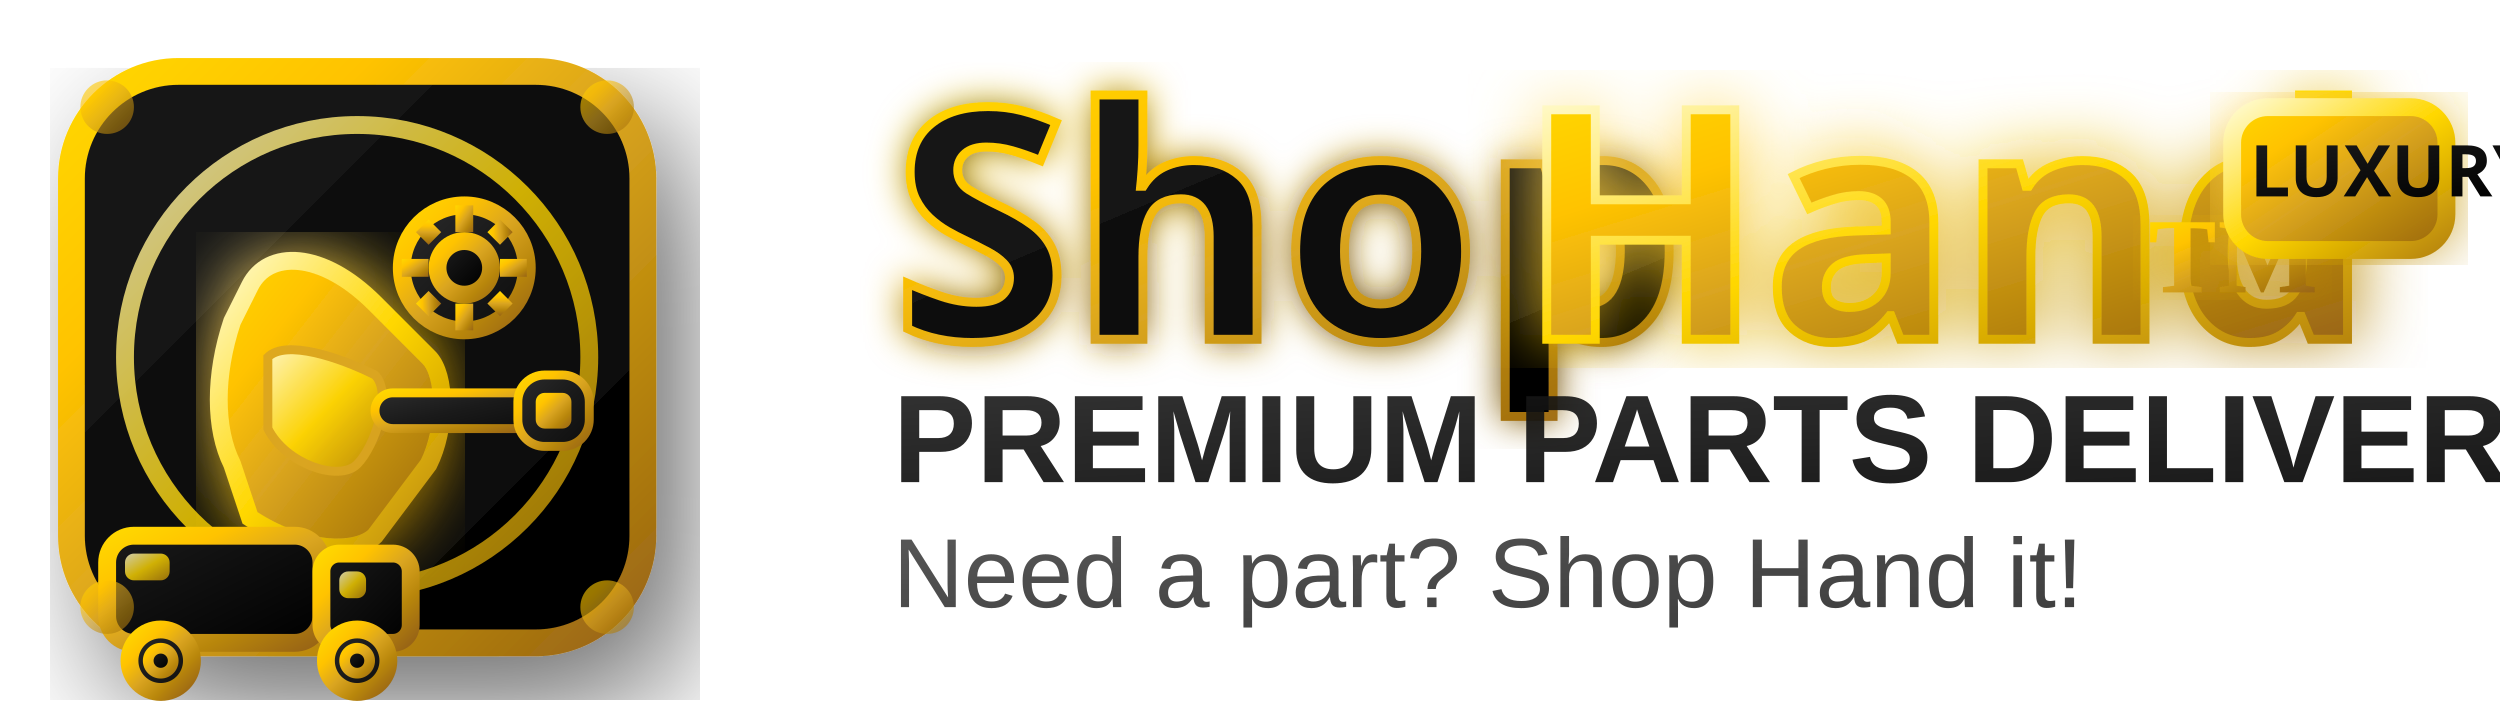
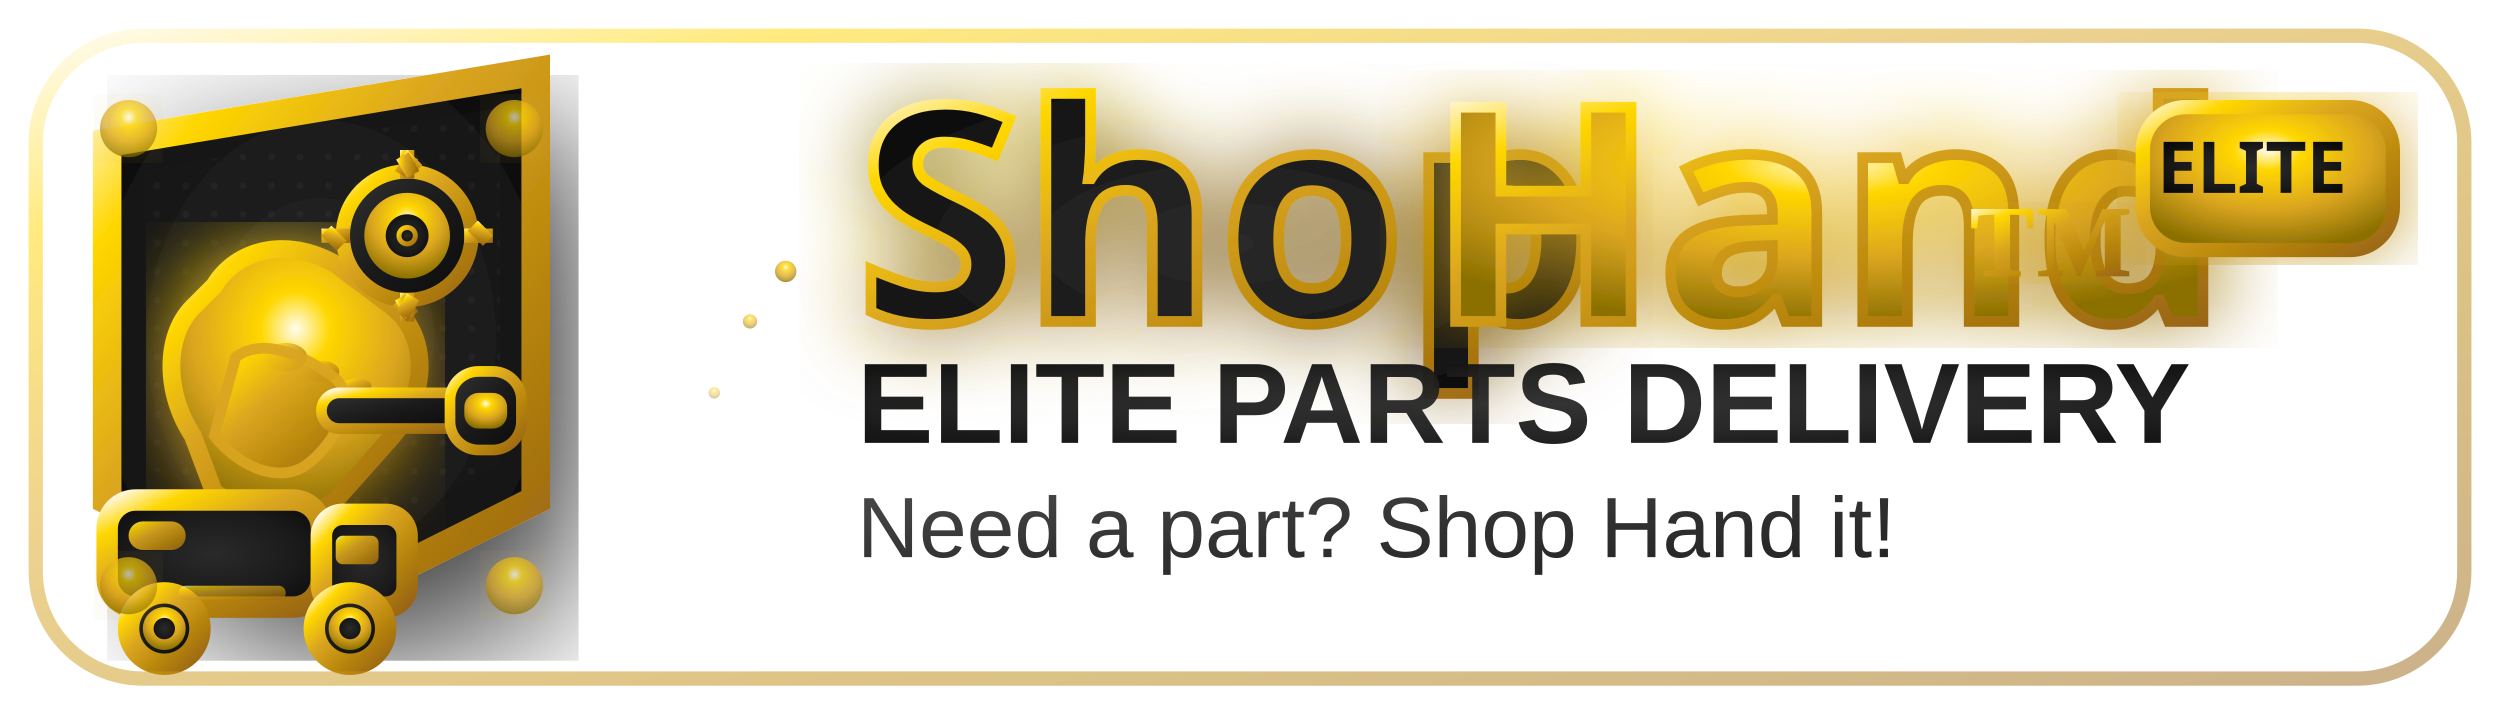
- <svg xmlns="http://www.w3.org/2000/svg" width="280" height="80" viewBox="0 0 280 80">
+ <svg xmlns="http://www.w3.org/2000/svg" width="350" height="100" viewBox="0 0 350 100">
  <defs>
-     <linearGradient id="goldGradient" x1="0%" y1="0%" x2="100%" y2="100%">
-       <stop offset="0%" style="stop-color:#FFD700;stop-opacity:1" />
-       <stop offset="25%" style="stop-color:#FFC300;stop-opacity:1" />
-       <stop offset="50%" style="stop-color:#DAA520;stop-opacity:1" />
-       <stop offset="75%" style="stop-color:#B8860B;stop-opacity:1" />
+     <radialGradient id="goldRadial" cx="50%" cy="30%" r="70%">
+       <stop offset="0%" style="stop-color:#FFFDF0;stop-opacity:1" />
+       <stop offset="20%" style="stop-color:#FFD700;stop-opacity:1" />
+       <stop offset="60%" style="stop-color:#DAA520;stop-opacity:1" />
+       <stop offset="100%" style="stop-color:#8B7000;stop-opacity:1" />
+     </radialGradient>
+     <linearGradient id="goldMetallic" x1="0%" y1="0%" x2="100%" y2="100%">
+       <stop offset="0%" style="stop-color:#FFF8DC;stop-opacity:1" />
+       <stop offset="15%" style="stop-color:#FFD700;stop-opacity:1" />
+       <stop offset="40%" style="stop-color:#DAA520;stop-opacity:1" />
+       <stop offset="70%" style="stop-color:#B8860B;stop-opacity:1" />
      <stop offset="100%" style="stop-color:#996515;stop-opacity:1" />
    </linearGradient>
-     <linearGradient id="goldHighlight" x1="0%" y1="0%" x2="100%" y2="100%">
-       <stop offset="0%" style="stop-color:#FFFACD;stop-opacity:1" />
-       <stop offset="50%" style="stop-color:#FFD700;stop-opacity:1" />
-       <stop offset="100%" style="stop-color:#B8860B;stop-opacity:1" />
+     <radialGradient id="blackRadial" cx="50%" cy="50%" r="80%">
+       <stop offset="0%" style="stop-color:#2a2a2a;stop-opacity:1" />
+       <stop offset="50%" style="stop-color:#1a1a1a;stop-opacity:1" />
+       <stop offset="100%" style="stop-color:#000000;stop-opacity:1" />
+     </radialGradient>
+     <linearGradient id="carbonFiber" x1="0%" y1="0%" x2="100%" y2="100%">
+       <stop offset="0%" style="stop-color:#333333;stop-opacity:1" />
+       <stop offset="50%" style="stop-color:#1a1a1a;stop-opacity:1" />
+       <stop offset="100%" style="stop-color:#0a0a0a;stop-opacity:1" />
    </linearGradient>
-     <linearGradient id="blackGradient" x1="0%" y1="0%" x2="100%" y2="100%">
-       <stop offset="0%" style="stop-color:#1a1a1a;stop-opacity:1" />
-       <stop offset="50%" style="stop-color:#0d0d0d;stop-opacity:1" />
-       <stop offset="100%" style="stop-color:#000000;stop-opacity:1" />
-     </linearGradient>
-     <linearGradient id="darkMetal" x1="0%" y1="0%" x2="100%" y2="100%">
-       <stop offset="0%" style="stop-color:#2c2c2c;stop-opacity:1" />
-       <stop offset="50%" style="stop-color:#1a1a1a;stop-opacity:1" />
-       <stop offset="100%" style="stop-color:#0d0d0d;stop-opacity:1" />
-     </linearGradient>
-     <filter id="goldGlow">
-       <feGaussianBlur stdDeviation="4" result="coloredBlur" />
+     <filter id="ultimateGlow">
+       <feGaussianBlur stdDeviation="6" result="coloredBlur" />
+       <feColorMatrix type="matrix" values="1 0 0 0 0  0 1 0 0 0  0 0 1 0 0  0 0 0 2 0" />
      <feMerge>
        <feMergeNode in="coloredBlur" />
        <feMergeNode in="SourceGraphic" />
      </feMerge>
    </filter>
-     <filter id="premiumShadow">
-       <feDropShadow dx="4" dy="6" stdDeviation="8" flood-color="#000" flood-opacity="0.6" />
+     <filter id="deepShadow">
+       <feDropShadow dx="6" dy="8" stdDeviation="12" flood-color="#000" flood-opacity="0.8" />
    </filter>
-     <filter id="textGlow">
-       <feGaussianBlur stdDeviation="2" result="coloredBlur" />
-       <feMerge>
-         <feMergeNode in="coloredBlur" />
-         <feMergeNode in="SourceGraphic" />
-       </feMerge>
+     <filter id="emboss">
+       <feConvolveMatrix order="3" kernelMatrix="2 0 0 0 -1 0 0 0 -1" />
    </filter>
+     <pattern id="carbonTexture" patternUnits="userSpaceOnUse" width="4" height="4">
+       <rect width="4" height="4" fill="#1a1a1a" />
+       <circle cx="2" cy="2" r="0.5" fill="#333" />
+     </pattern>
  </defs>
-   <rect x="8" y="8" width="64" height="64" rx="12" fill="url(#blackGradient)" stroke="url(#goldGradient)" stroke-width="3" filter="url(#premiumShadow)" />
-   <circle cx="40" cy="40" r="26" fill="none" stroke="url(#goldHighlight)" stroke-width="2" opacity="0.8" />
-   <g transform="translate(20, 20)">
-     <path d="M8 12 C10 8 16 8 22 14 L28 20 C30 22 30 28 28 32 L22 40 C20 42 14 42 8 38 L6 32 C4 28 4 22 6 16 Z" fill="url(#goldGradient)" stroke="url(#goldHighlight)" stroke-width="2" filter="url(#goldGlow)" />
-     <path d="M10 20 C12 18 18 20 22 22 C24 24 22 30 20 32 C18 34 12 32 10 28 Z" fill="url(#goldHighlight)" stroke="#DAA520" stroke-width="1" opacity="0.9" />
-     <circle cx="32" cy="10" r="7" fill="url(#darkMetal)" stroke="url(#goldGradient)" stroke-width="2" />
-     <circle cx="32" cy="10" r="4" fill="url(#goldGradient)" />
-     <circle cx="32" cy="10" r="2" fill="url(#blackGradient)" />
-     <rect x="31" y="3" width="2" height="3" fill="url(#goldGradient)" />
-     <rect x="31" y="14" width="2" height="3" fill="url(#goldGradient)" />
-     <rect x="25" y="9" width="3" height="2" fill="url(#goldGradient)" />
-     <rect x="36" y="9" width="3" height="2" fill="url(#goldGradient)" />
-     <rect x="27" y="5" width="2" height="2" fill="url(#goldGradient)" transform="rotate(45 28 6)" />
-     <rect x="35" y="5" width="2" height="2" fill="url(#goldGradient)" transform="rotate(-45 36 6)" />
-     <rect x="27" y="13" width="2" height="2" fill="url(#goldGradient)" transform="rotate(-45 28 14)" />
-     <rect x="35" y="13" width="2" height="2" fill="url(#goldGradient)" transform="rotate(45 36 14)" />
-     <rect x="22" y="24" width="18" height="4" rx="2" fill="url(#darkMetal)" stroke="url(#goldGradient)" stroke-width="1" />
-     <rect x="38" y="22" width="8" height="8" rx="3" fill="url(#darkMetal)" stroke="url(#goldGradient)" stroke-width="1" />
-     <rect x="40" y="24" width="4" height="4" rx="1" fill="url(#goldGradient)" />
+   <path d="M15 20 L75 10 L75 70 L45 85 L15 70 Z" fill="url(#blackRadial)" stroke="url(#goldMetallic)" stroke-width="4" filter="url(#deepShadow)" />
+   <path d="M20 24 L70 15 L70 65 L45 78 L20 65 Z" fill="url(#carbonTexture)" opacity="0.3" />
+   <g transform="translate(25, 25)">
+     <path d="M5 15 C8 10 15 8 22 12 L30 18 C35 22 35 30 30 36 L22 45 C18 48 12 48 5 44 L2 36 C-2 30 -2 22 2 18 Z" fill="url(#goldRadial)" stroke="url(#goldMetallic)" stroke-width="2.5" filter="url(#ultimateGlow)" />
+     <ellipse cx="15" cy="25" rx="3" ry="2" fill="url(#goldMetallic)" opacity="0.8" />
+     <ellipse cx="20" cy="27" rx="2.5" ry="1.5" fill="url(#goldMetallic)" opacity="0.8" />
+     <ellipse cx="25" cy="29" rx="2" ry="1" fill="url(#goldMetallic)" opacity="0.8" />
+     <path d="M8 25 C12 22 18 25 22 28 C25 31 22 37 18 40 C14 43 8 40 5 36 Z" fill="url(#goldMetallic)" stroke="#DAA520" stroke-width="1.5" opacity="0.9" />
+     <g transform="translate(32, 8)">
+       <circle cx="0" cy="0" r="9" fill="url(#carbonFiber)" stroke="url(#goldMetallic)" stroke-width="2" />
+       <circle cx="0" cy="0" r="6" fill="url(#goldRadial)" />
+       <circle cx="0" cy="0" r="3" fill="url(#blackRadial)" />
+       <rect x="-1" y="-12" width="2" height="4" fill="url(#goldMetallic)" />
+       <rect x="-1" y="8" width="2" height="4" fill="url(#goldMetallic)" />
+       <rect x="-12" y="-1" width="4" height="2" fill="url(#goldMetallic)" />
+       <rect x="8" y="-1" width="4" height="2" fill="url(#goldMetallic)" />
+       <rect x="-8.5" y="-8.5" width="3" height="2" fill="url(#goldMetallic)" transform="rotate(45)" />
+       <rect x="5.5" y="-8.5" width="3" height="2" fill="url(#goldMetallic)" transform="rotate(45)" />
+       <rect x="-8.5" y="6.5" width="3" height="2" fill="url(#goldMetallic)" transform="rotate(45)" />
+       <rect x="5.5" y="6.5" width="3" height="2" fill="url(#goldMetallic)" transform="rotate(45)" />
+       <rect x="-6" y="-10" width="2" height="3" fill="url(#goldMetallic)" transform="rotate(30)" />
+       <rect x="4" y="-10" width="2" height="3" fill="url(#goldMetallic)" transform="rotate(-30)" />
+       <rect x="-6" y="7" width="2" height="3" fill="url(#goldMetallic)" transform="rotate(-30)" />
+       <rect x="4" y="7" width="2" height="3" fill="url(#goldMetallic)" transform="rotate(30)" />
+       <circle cx="0" cy="0" r="1.5" fill="url(#goldMetallic)" />
+       <circle cx="0" cy="0" r="0.8" fill="url(#blackRadial)" />
+     </g>
+     <rect x="20" y="30" width="20" height="5" rx="2.5" fill="url(#carbonFiber)" stroke="url(#goldMetallic)" stroke-width="1.5" />
+     <rect x="38" y="27" width="10" height="11" rx="4" fill="url(#carbonFiber)" stroke="url(#goldMetallic)" stroke-width="1.5" />
+     <rect x="40" y="30" width="6" height="5" rx="2" fill="url(#goldRadial)" />
+     <line x1="22" y1="32.5" x2="36" y2="32.5" stroke="url(#goldMetallic)" stroke-width="1" />
  </g>
-   <g transform="translate(12, 52)">
-     <rect x="0" y="8" width="24" height="12" rx="3" fill="url(#blackGradient)" stroke="url(#goldGradient)" stroke-width="2" />
-     <rect x="24" y="10" width="10" height="10" rx="2" fill="url(#blackGradient)" stroke="url(#goldGradient)" stroke-width="2" />
-     <circle cx="6" cy="22" r="3.5" fill="url(#darkMetal)" stroke="url(#goldGradient)" stroke-width="2" />
-     <circle cx="28" cy="22" r="3.5" fill="url(#darkMetal)" stroke="url(#goldGradient)" stroke-width="2" />
-     <circle cx="6" cy="22" r="2" fill="url(#goldGradient)" />
-     <circle cx="28" cy="22" r="2" fill="url(#goldGradient)" />
-     <circle cx="6" cy="22" r="0.8" fill="url(#blackGradient)" />
-     <circle cx="28" cy="22" r="0.8" fill="url(#blackGradient)" />
-     <rect x="2" y="10" width="5" height="3" rx="1" fill="url(#goldHighlight)" opacity="0.8" />
-     <rect x="26" y="12" width="3" height="3" rx="1" fill="url(#goldHighlight)" opacity="0.8" />
-     <line x1="4" y1="16" x2="20" y2="16" stroke="url(#goldGradient)" stroke-width="1" />
+   <g transform="translate(15, 60)">
+     <rect x="0" y="10" width="30" height="15" rx="4" fill="url(#blackRadial)" stroke="url(#goldMetallic)" stroke-width="3" />
+     <rect x="30" y="12" width="12" height="13" rx="3" fill="url(#blackRadial)" stroke="url(#goldMetallic)" stroke-width="3" />
+     <circle cx="8" cy="28" r="5" fill="url(#carbonFiber)" stroke="url(#goldMetallic)" stroke-width="3" />
+     <circle cx="34" cy="28" r="5" fill="url(#carbonFiber)" stroke="url(#goldMetallic)" stroke-width="3" />
+     <circle cx="8" cy="28" r="3" fill="url(#goldRadial)" />
+     <circle cx="34" cy="28" r="3" fill="url(#goldRadial)" />
+     <circle cx="8" cy="28" r="1.5" fill="url(#blackRadial)" />
+     <circle cx="34" cy="28" r="1.5" fill="url(#blackRadial)" />
+     <rect x="3" y="13" width="8" height="4" rx="2" fill="url(#goldMetallic)" opacity="0.9" />
+     <rect x="32" y="15" width="6" height="4" rx="1" fill="url(#goldMetallic)" opacity="0.9" />
+     <line x1="5" y1="20" x2="25" y2="20" stroke="url(#goldMetallic)" stroke-width="2" />
+     <rect x="10" y="22" width="15" height="2" rx="1" fill="url(#goldMetallic)" opacity="0.7" />
  </g>
-   <g opacity="0.9">
-     <line x1="80" y1="32" x2="92" y2="32" stroke="url(#goldGradient)" stroke-width="4" stroke-linecap="round" filter="url(#goldGlow)" />
-     <line x1="80" y1="40" x2="88" y2="40" stroke="url(#goldGradient)" stroke-width="3" stroke-linecap="round" filter="url(#goldGlow)" />
-     <line x1="80" y1="48" x2="84" y2="48" stroke="url(#goldGradient)" stroke-width="2" stroke-linecap="round" filter="url(#goldGlow)" />
+   <g opacity="0.95">
+     <line x1="90" y1="40" x2="105" y2="40" stroke="url(#goldMetallic)" stroke-width="5" stroke-linecap="round" filter="url(#ultimateGlow)" />
+     <line x1="90" y1="50" x2="100" y2="50" stroke="url(#goldMetallic)" stroke-width="4" stroke-linecap="round" filter="url(#ultimateGlow)" />
+     <line x1="90" y1="60" x2="95" y2="60" stroke="url(#goldMetallic)" stroke-width="3" stroke-linecap="round" filter="url(#ultimateGlow)" />
+     <circle cx="110" cy="38" r="1.5" fill="url(#goldRadial)" opacity="0.8" />
+     <circle cx="105" cy="45" r="1" fill="url(#goldRadial)" opacity="0.6" />
+     <circle cx="100" cy="55" r="0.8" fill="url(#goldRadial)" opacity="0.4" />
  </g>
  <g>
-     <text x="100" y="38" font-family="Bebas Neue, Impact, Arial Black" font-size="36" font-weight="900" fill="url(#blackGradient)" stroke="url(#goldGradient)" stroke-width="1" filter="url(#textGlow)">
+     <text x="120" y="45" font-family="Oswald, Impact, Arial Black" font-size="42" font-weight="900" fill="url(#blackRadial)" stroke="url(#goldMetallic)" stroke-width="1.5" filter="url(#ultimateGlow)">
      Shop
    </text>
-     <text x="170" y="38" font-family="Bebas Neue, Impact, Arial Black" font-size="36" font-weight="900" fill="url(#goldGradient)" stroke="url(#goldHighlight)" stroke-width="1" filter="url(#goldGlow)">
+     <text x="200" y="45" font-family="Oswald, Impact, Arial Black" font-size="42" font-weight="900" fill="url(#goldRadial)" stroke="url(#goldMetallic)" stroke-width="1.5" filter="url(#ultimateGlow)">
      Hand
    </text>
-     <text x="240" y="38" font-family="Times New Roman, serif" font-size="20" font-weight="bold" fill="url(#goldGradient)" filter="url(#goldGlow)">
+     <text x="275" y="45" font-family="Times New Roman, serif" font-size="24" font-weight="bold" fill="url(#goldMetallic)" filter="url(#ultimateGlow)">
      ™
    </text>
-     <text x="100" y="54" font-family="Arial, sans-serif" font-size="14" font-weight="700" fill="url(#blackGradient)" opacity="0.9">
-       PREMIUM PARTS DELIVERY
+     <text x="120" y="62" font-family="Montserrat, Arial, sans-serif" font-size="16" font-weight="700" fill="url(#blackRadial)" opacity="0.95">
+       ELITE PARTS DELIVERY
    </text>
-     <text x="100" y="68" font-family="Arial, sans-serif" font-size="11" font-weight="500" fill="url(#darkMetal)" opacity="0.8">
+     <text x="120" y="78" font-family="Montserrat, Arial, sans-serif" font-size="12" font-weight="500" fill="url(#carbonFiber)" opacity="0.9">
      Need a part? Shop Hand it!
    </text>
  </g>
-   <rect x="250" y="12" width="24" height="16" rx="4" fill="url(#goldGradient)" stroke="url(#goldHighlight)" stroke-width="2" filter="url(#goldGlow)" />
-   <text x="252" y="22" font-family="Arial Black, sans-serif" font-size="8" font-weight="900" fill="url(#blackGradient)">
-     LUXURY
+   <rect x="300" y="15" width="35" height="20" rx="6" fill="url(#goldRadial)" stroke="url(#goldMetallic)" stroke-width="2" filter="url(#ultimateGlow)" />
+   <text x="302" y="27" font-family="Arial Black, sans-serif" font-size="10" font-weight="900" fill="url(#blackRadial)">
+     ELITE
  </text>
-   <circle cx="12" cy="12" r="3" fill="url(#goldGradient)" opacity="0.6" />
-   <circle cx="68" cy="12" r="3" fill="url(#goldGradient)" opacity="0.6" />
-   <circle cx="12" cy="68" r="3" fill="url(#goldGradient)" opacity="0.6" />
-   <circle cx="68" cy="68" r="3" fill="url(#goldGradient)" opacity="0.6" />
+   <circle cx="18" cy="18" r="4" fill="url(#goldRadial)" opacity="0.7" filter="url(#ultimateGlow)" />
+   <circle cx="72" cy="18" r="4" fill="url(#goldRadial)" opacity="0.7" filter="url(#ultimateGlow)" />
+   <circle cx="18" cy="82" r="4" fill="url(#goldRadial)" opacity="0.7" filter="url(#ultimateGlow)" />
+   <circle cx="72" cy="82" r="4" fill="url(#goldRadial)" opacity="0.7" filter="url(#ultimateGlow)" />
+   <rect x="5" y="5" width="340" height="90" rx="15" fill="none" stroke="url(#goldMetallic)" stroke-width="2" opacity="0.5" />
</svg>
